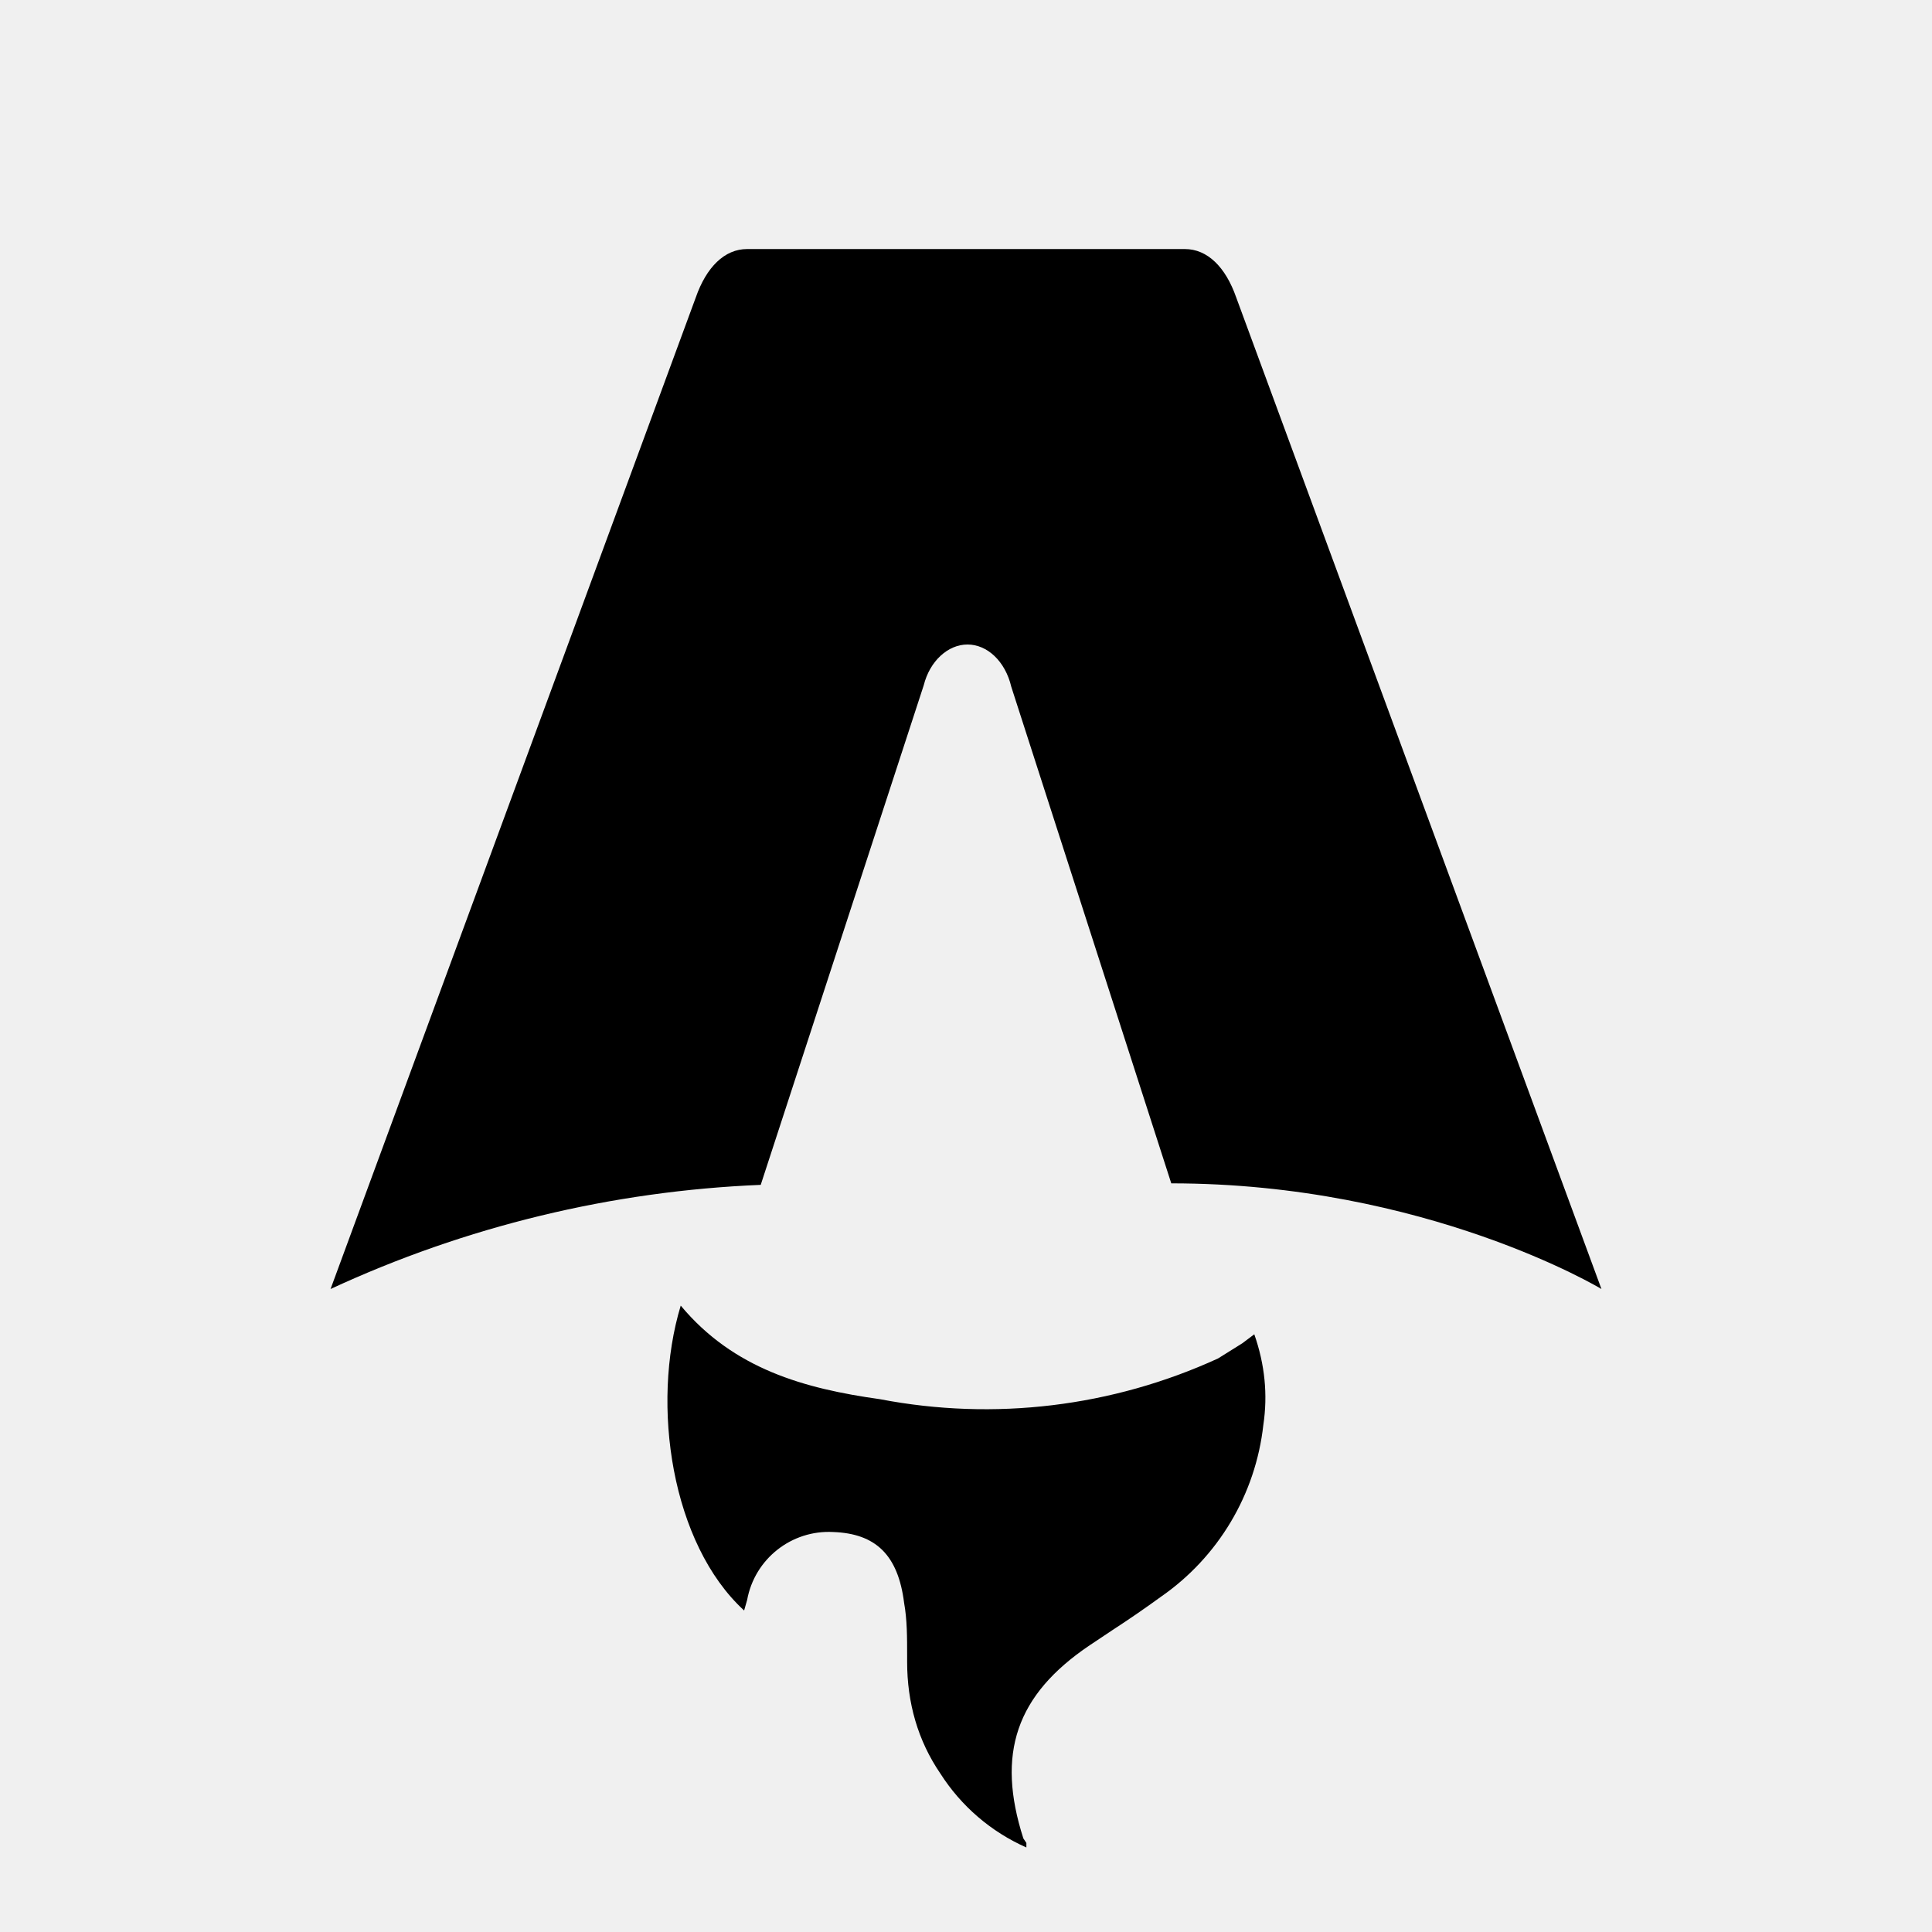
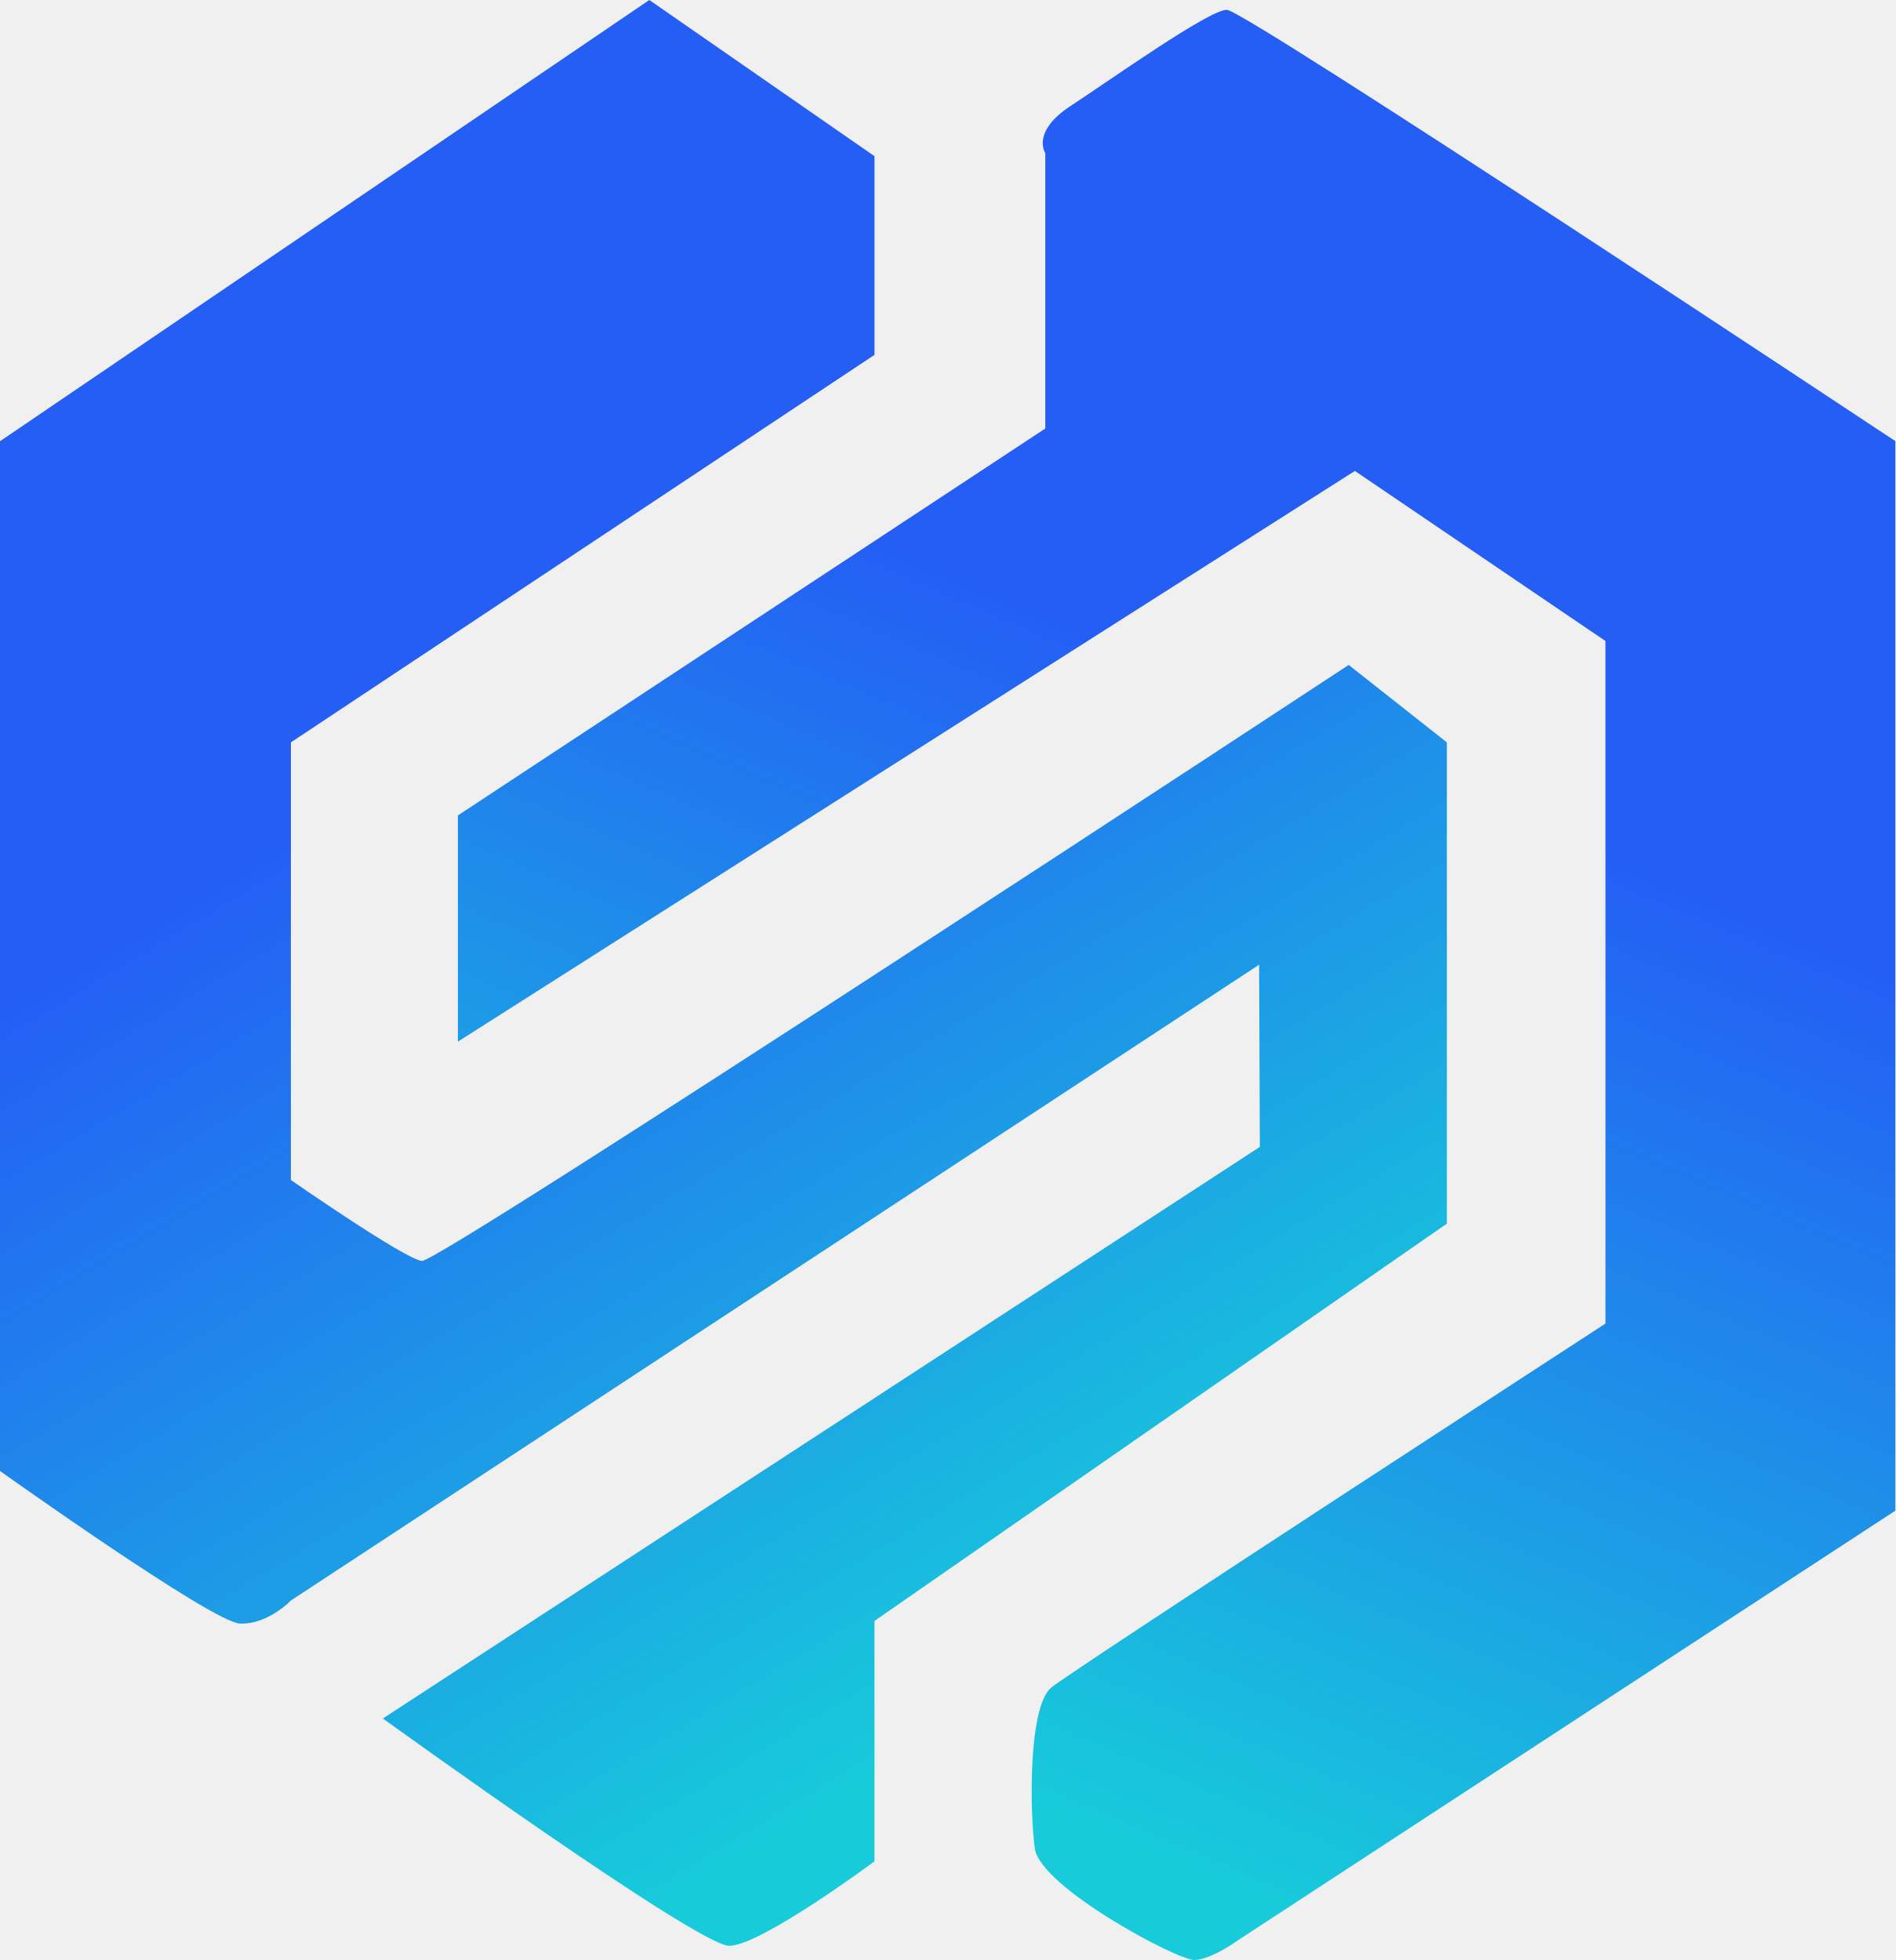
- <svg xmlns="http://www.w3.org/2000/svg" fill="none" viewBox="0 0 128 128">
-   <path d="M50.4 78.5a75.1 75.1 0 0 0-28.5 6.9l24.2-65.7c.7-2 1.9-3.2 3.4-3.2h29c1.5 0 2.7 1.2 3.4 3.2l24.2 65.7s-11.6-7-28.5-7L67 45.5c-.4-1.7-1.6-2.8-2.9-2.8-1.3 0-2.5 1.1-2.9 2.7L50.4 78.5Zm-1.1 28.2Zm-4.2-20.2c-2 6.6-.6 15.8 4.2 20.2a17.5 17.5 0 0 1 .2-.7 5.5 5.5 0 0 1 5.7-4.5c2.8.1 4.3 1.5 4.7 4.7.2 1.1.2 2.3.2 3.5v.4c0 2.7.7 5.2 2.2 7.4a13 13 0 0 0 5.7 4.9v-.3l-.2-.3c-1.8-5.6-.5-9.5 4.4-12.8l1.5-1a73 73 0 0 0 3.2-2.2 16 16 0 0 0 6.8-11.4c.3-2 .1-4-.6-6l-.8.6-1.6 1a37 37 0 0 1-22.4 2.7c-5-.7-9.7-2-13.2-6.2Z" />
-   <style>
-         path { fill: #000; }
-         @media (prefers-color-scheme: dark) {
-             path { fill: #FFF; }
-         }
+ <svg xmlns="http://www.w3.org/2000/svg" xmlns:xlink="http://www.w3.org/1999/xlink" id="Capa_2" data-name="Capa 2" viewBox="0 0 189.42 195.9">
+   <defs>
+     <style>
+       .cls-1 {
+         fill: url(#Degradado_sin_nombre_2);
+       }
+ 
+       .cls-2 {
+         fill: url(#Degradado_sin_nombre_2-2);
+       }
    </style>
+     <linearGradient id="Degradado_sin_nombre_2" data-name="Degradado sin nombre 2" x1="106.19" y1="166.83" x2="31.53" y2="43" gradientUnits="userSpaceOnUse">
+       <stop offset="0" stop-color="#17cbda" />
+       <stop offset=".77" stop-color="#245ef5" />
+     </linearGradient>
+     <linearGradient id="Degradado_sin_nombre_2-2" data-name="Degradado sin nombre 2" x1="91.91" y1="175.86" x2="148.74" y2="43.92" xlink:href="#Degradado_sin_nombre_2" />
+   </defs>
+   <g id="svg8">
+     <g>
+       <path class="cls-1" d="M0,44.1L64.89,0l22.5,15.61v19.86l-58.32,38.73v43.74s11.36,7.9,13.09,8.09,92.62-59.57,92.62-59.57l9.81,7.74v48.1l-57.2,39.71v24.03s-11.36,8.44-14.52,8.44-34.61-22.72-34.61-22.72l87.64-57.13-.07-18.21-96.76,63.55s-2.33,2.44-5.11,2.3S0,147.02,0,147.02V44.1Z" />
+       <path class="cls-2" d="M45.76,104.11v-22.61l58.7-38.67V15.3s-1.44-2.11,2.53-4.71S120.81.98,122.6.98s66.81,43.11,66.81,43.11v106.9l-65.64,42.9s-2.7,1.98-4.41,2.01-15.43-7.29-15.95-11.16-.64-14.21,1.66-16.08,55.37-36.37,55.37-36.37v-68.22l-25.04-17-89.64,57.04Z" />
+     </g>
+   </g>
</svg>
